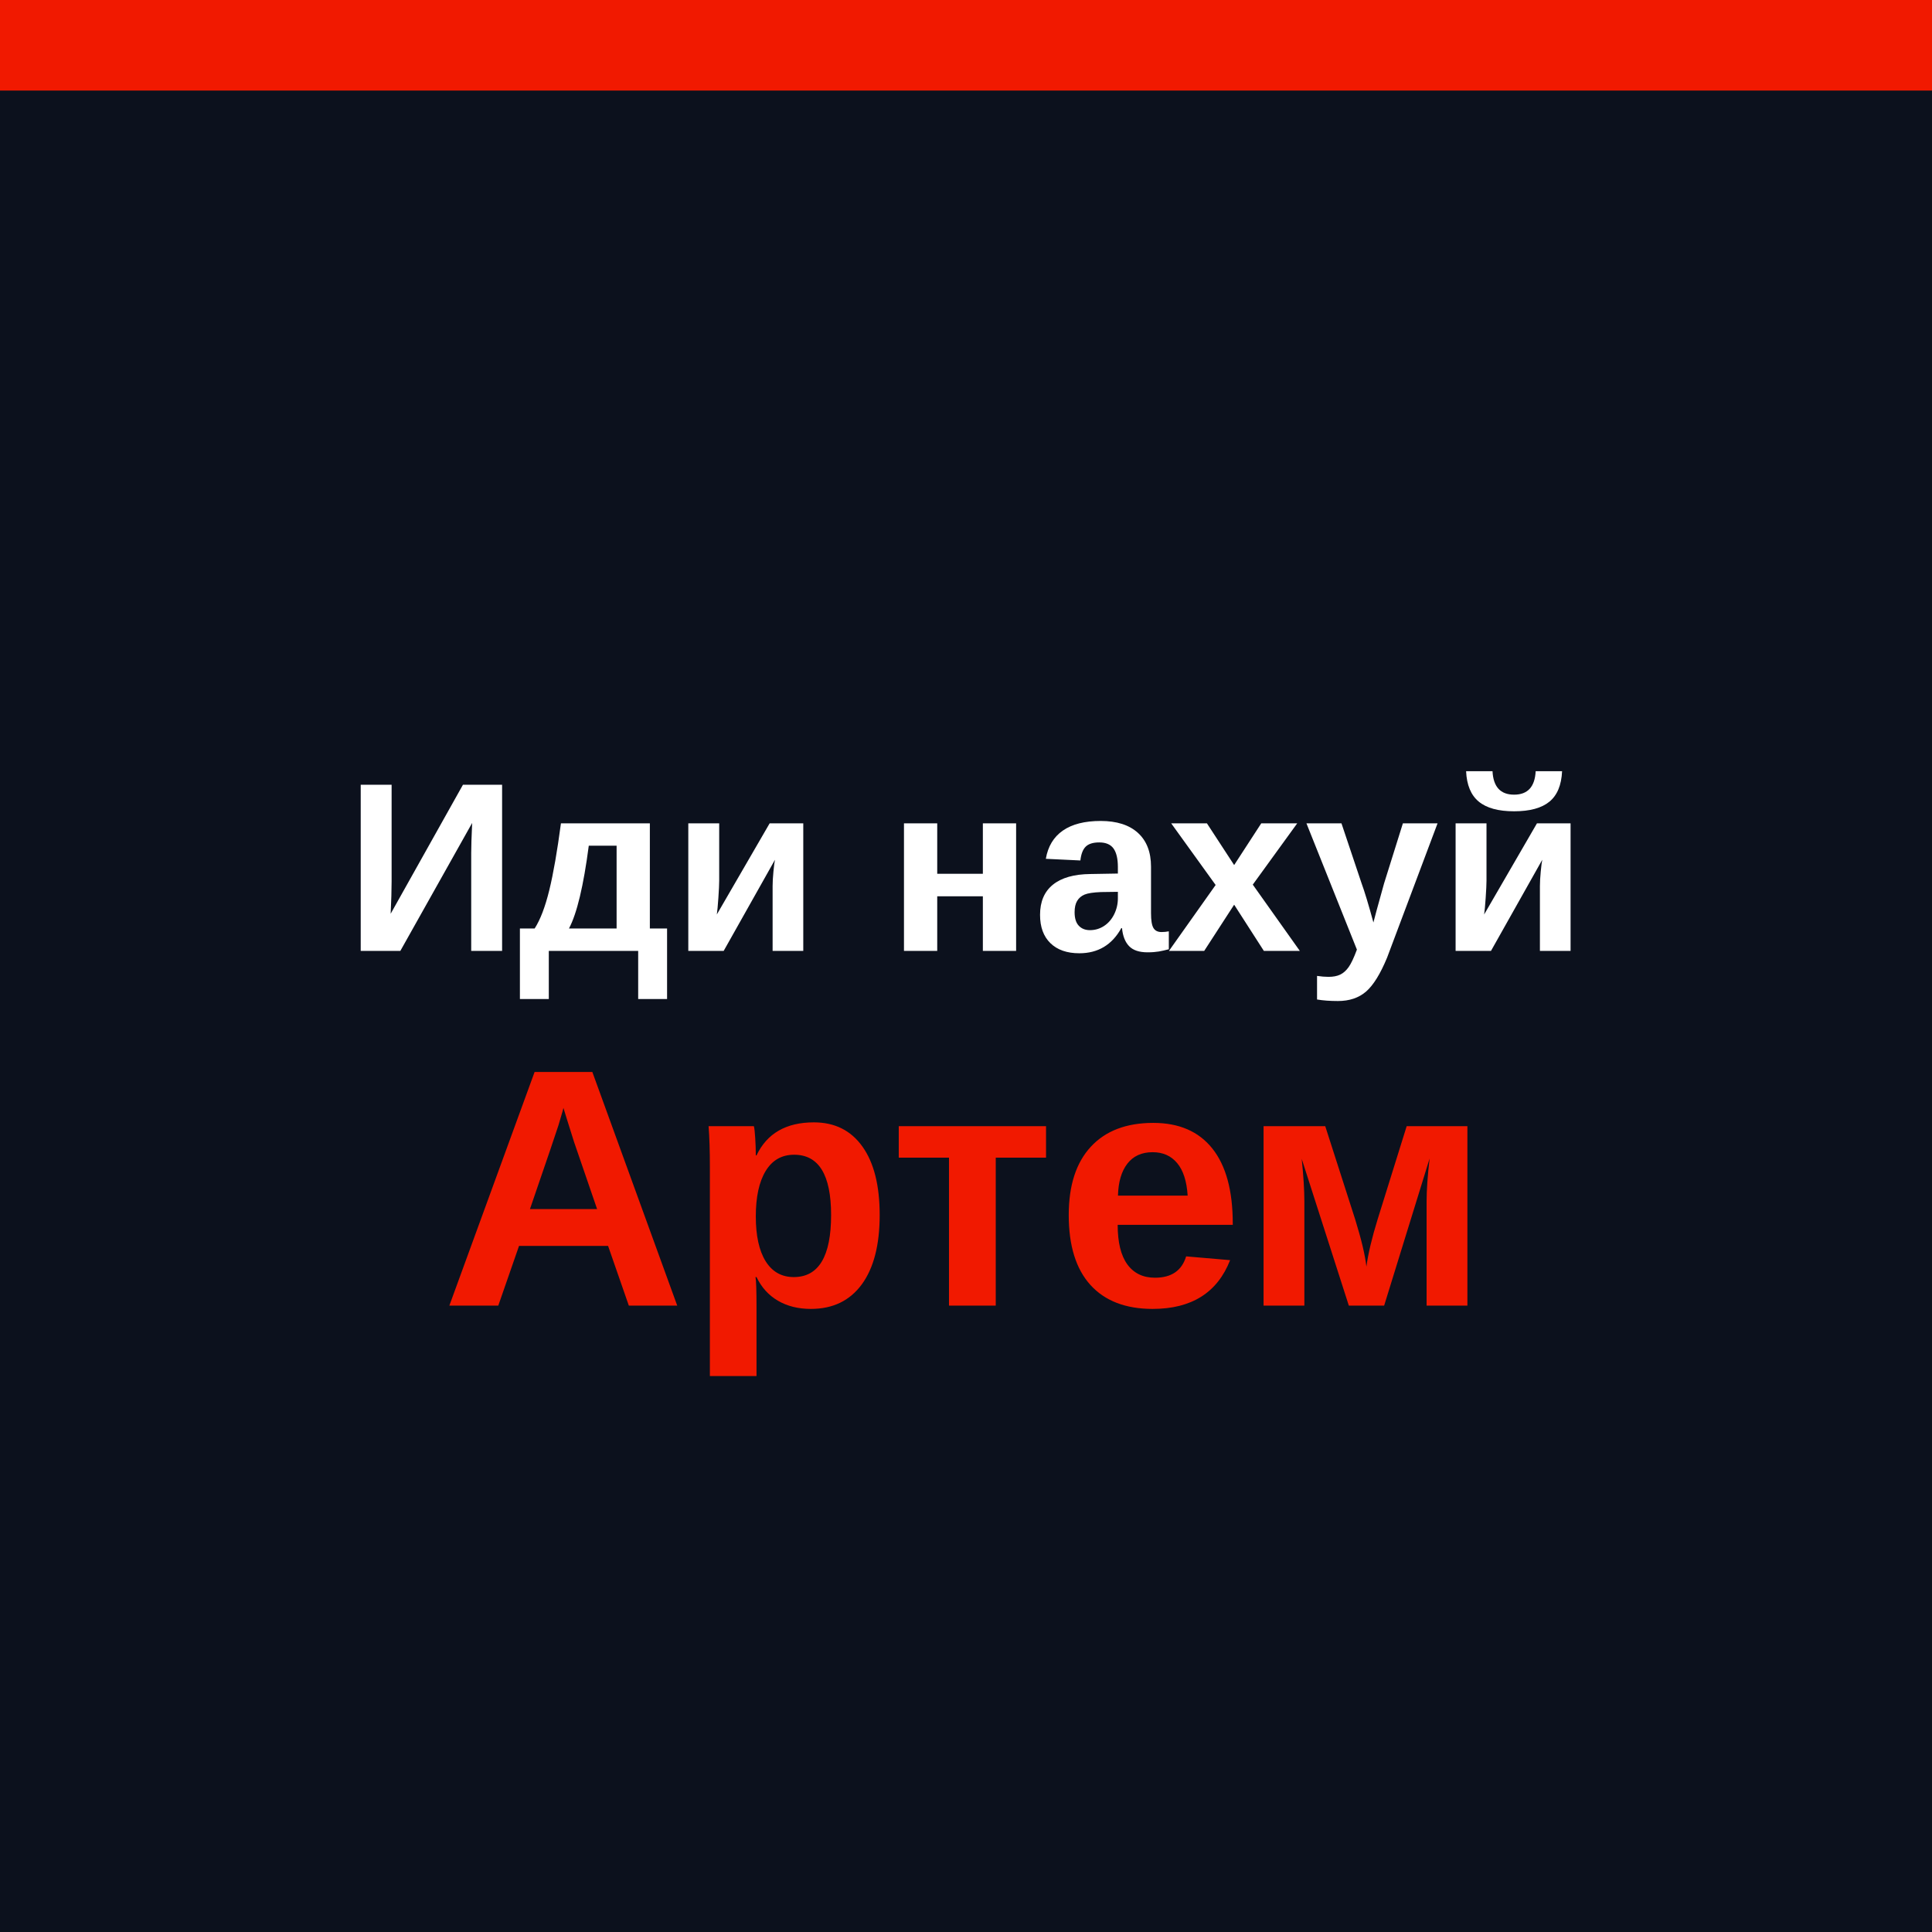
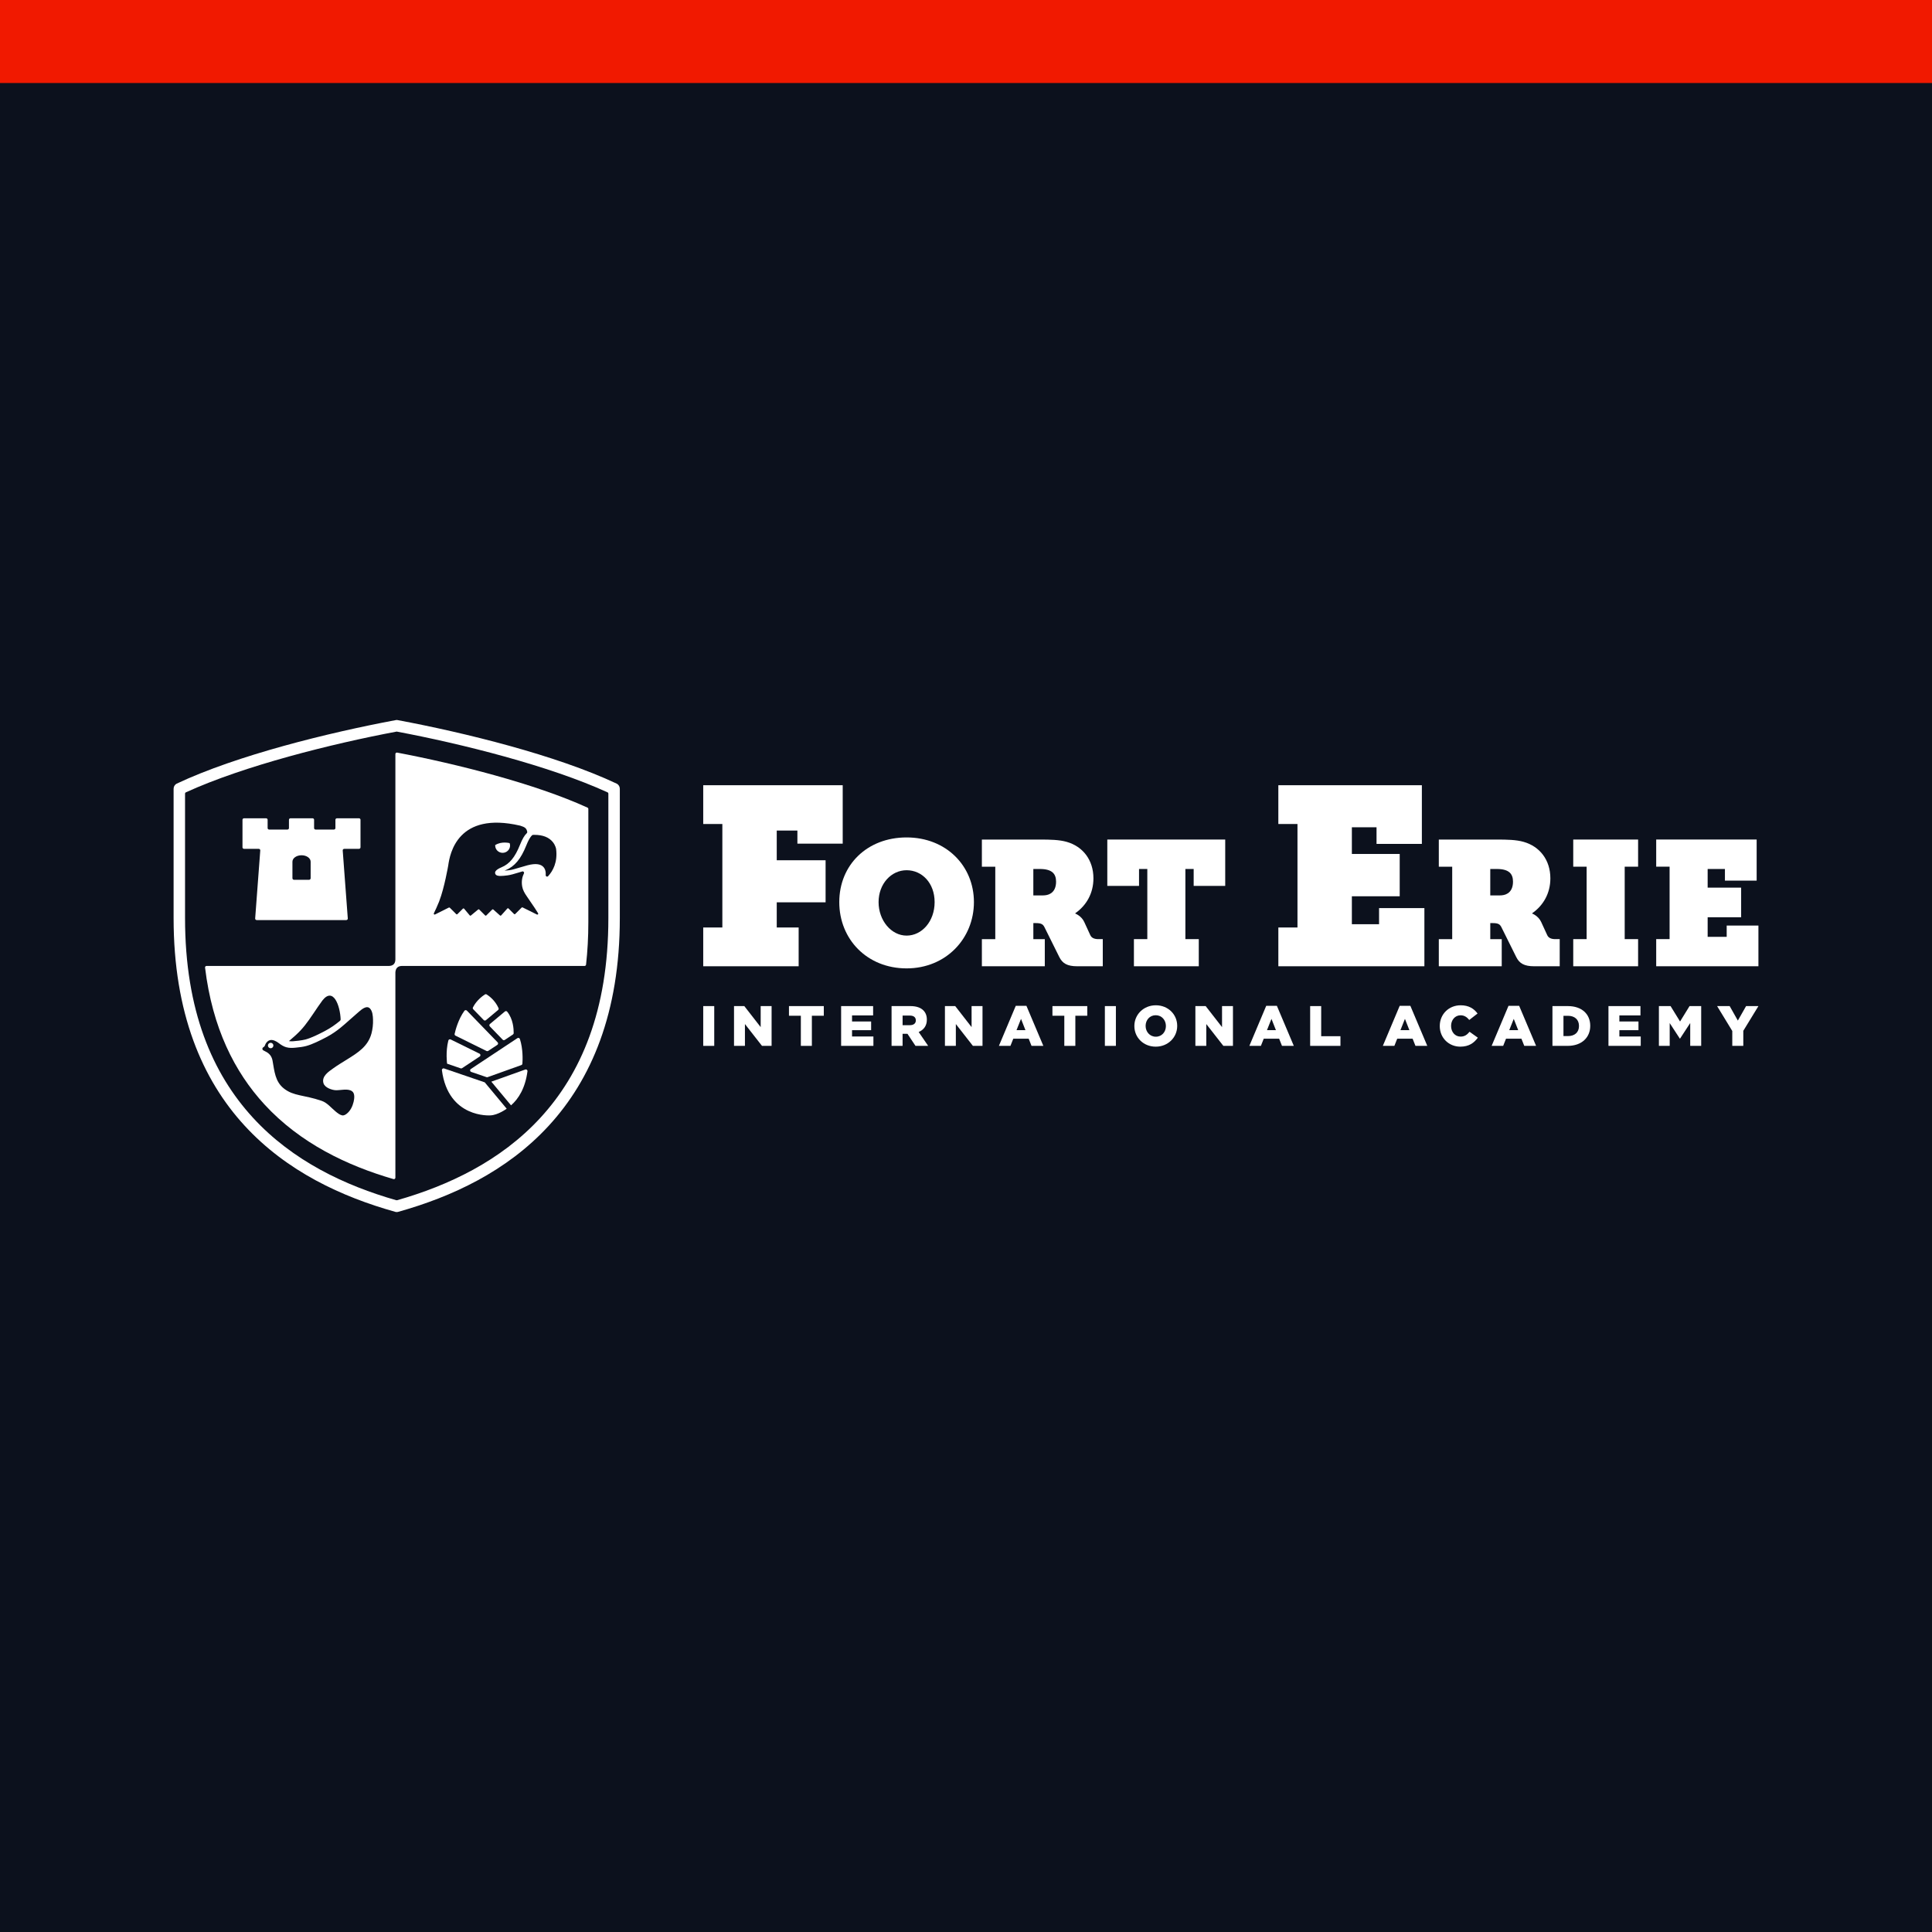
- <svg xmlns="http://www.w3.org/2000/svg" width="512" height="512" viewBox="0 0 512 512">
+ <svg xmlns="http://www.w3.org/2000/svg" viewBox="0 0 512 512" width="512" height="512">
  <rect width="512" height="512" fill="#0c111d" />
-   <rect x="0" y="0" width="512" height="24" fill="#f11900" />
-   <text x="256" y="252" text-anchor="middle" font-family="Arial, Helvetica, sans-serif" font-size="64" font-weight="bold" fill="#ffffff">Иди нахуй</text>
-   <text x="256" y="346" font-size="90" font-weight="bold" font-family="Arial, Helvetica, sans-serif" fill="#f11900" text-anchor="middle">Артем</text>
+   <rect x="0" y="0" width="512" height="22" fill="#f11900" />
+   <g transform="translate(46.00,190.80) scale(2.1)">
+     <g clip-path="url(#clip0_4851_3531)">
+       <path d="M66.839 36.107H68.229V41.127H66.839V36.107Z" fill="white" />
+       <path d="M70.725 36.107H72.024L74.089 38.76V36.107H75.467V41.127H74.255L72.103 38.373V41.127H70.725V36.107Z" fill="white" />
+       <path d="M79.157 37.325H77.659V36.107H82.055V37.325H80.549V41.127H79.159V37.325H79.157Z" fill="white" />
+       <path d="M84.241 36.107H88.279V37.283H85.619V38.049H88.028V39.147H85.619V39.943H88.315V41.125H84.241V36.105V36.107Z" fill="white" />
+       <path d="M90.608 36.107H92.981C93.748 36.107 94.279 36.308 94.616 36.644C94.909 36.939 95.06 37.319 95.06 37.813V37.828C95.06 38.603 94.651 39.112 94.028 39.377L95.225 41.127H93.625L92.615 39.607H91.997V41.127H90.607V36.107H90.608ZM92.924 38.516C93.391 38.516 93.669 38.287 93.669 37.921V37.907C93.669 37.505 93.375 37.304 92.916 37.304H91.999V38.516H92.924Z" fill="white" />
+       <path d="M97.341 36.107H98.64L100.705 38.76V36.107H102.083V41.127H100.871L98.719 38.373V41.127H97.341V36.107Z" fill="white" />
+       <path d="M106.283 36.071H107.624L109.761 41.127H108.269L107.911 40.223H105.967L105.608 41.127H104.152L106.281 36.071H106.283ZM107.501 39.14L106.943 37.72L106.376 39.14H107.501Z" fill="white" />
+       <path d="M112.407 37.325H110.908V36.107H115.304V37.325H113.799V41.127H112.407V37.325Z" fill="white" />
+       <path d="M117.525 36.107H118.916V41.127H117.525V36.107Z" fill="white" />
+       <path d="M121.247 38.631V38.616C121.247 37.175 122.408 36.005 123.957 36.005C125.507 36.005 126.653 37.16 126.653 38.601V38.616C126.653 40.057 125.492 41.227 123.943 41.227C122.393 41.227 121.247 40.072 121.247 38.631ZM125.227 38.631V38.616C125.227 37.884 124.711 37.26 123.943 37.26C123.175 37.26 122.667 37.877 122.667 38.601V38.616C122.667 39.34 123.191 39.971 123.957 39.971C124.724 39.971 125.227 39.353 125.227 38.629V38.631Z" fill="white" />
+       <path d="M128.948 36.107H130.245L132.311 38.76V36.107H133.688V41.127H132.476L130.324 38.373V41.127H128.947V36.107H128.948Z" fill="white" />
+       <path d="M137.889 36.071H139.231L141.368 41.127H139.876L139.517 40.223H137.573L137.215 41.127H135.759L137.888 36.071H137.889ZM139.109 39.14L138.549 37.72L137.983 39.14H139.108H139.109Z" fill="white" />
+       <path d="M143.432 36.107H144.823V39.908H147.253V41.127H143.431V36.107H143.432Z" fill="white" />
+       <path d="M154.733 36.071H156.075L158.212 41.127H156.72L156.361 40.223H154.417L154.059 41.127H152.603L154.732 36.071H154.733ZM155.952 39.14L155.392 37.72L154.825 39.14H155.951H155.952Z" fill="white" />
+       <path d="M159.788 38.631V38.616C159.788 37.153 160.907 36.005 162.427 36.005C163.452 36.005 164.112 36.436 164.556 37.045L163.509 37.856C163.223 37.505 162.892 37.268 162.412 37.268C161.709 37.268 161.215 37.871 161.215 38.601V38.616C161.215 39.369 161.709 39.957 162.412 39.957C162.936 39.957 163.244 39.713 163.545 39.348L164.592 40.093C164.119 40.745 163.48 41.227 162.376 41.227C160.941 41.227 159.787 40.129 159.787 38.631H159.788Z" fill="white" />
+       <path d="M168.464 36.071H169.805L171.943 41.127H170.451L170.092 40.223H168.148L167.789 41.127H166.333L168.463 36.071H168.464ZM169.684 39.14L169.124 37.72L168.557 39.14H169.683H169.684Z" fill="white" />
+       <path d="M174.007 36.107H175.951C177.736 36.107 178.776 37.139 178.776 38.588V38.603C178.776 40.052 177.721 41.127 175.921 41.127H174.007V36.107ZM175.397 37.332V39.892H175.964C176.803 39.892 177.356 39.433 177.356 38.623V38.608C177.356 37.805 176.804 37.332 175.964 37.332H175.397Z" fill="white" />
+       <path d="M181.076 36.107H185.113V37.283H182.453V38.049H184.863V39.147H182.453V39.943H185.149V41.125H181.076V36.105V36.107Z" fill="white" />
+       <path d="M187.444 36.107H188.913L190.111 38.051L191.308 36.107H192.777V41.127H191.393V38.244L190.109 40.209H190.081L188.804 38.252V41.128H187.441V36.108L187.444 36.107Z" fill="white" />
+       <path d="M196.701 39.248L194.787 36.107H196.372L197.404 37.936L198.444 36.107H200L198.092 39.227V41.127H196.701V39.248Z" fill="white" />
+       <path d="M28.157 1.464C36.341 3.001 47.42 5.775 54.76 9.131C54.827 9.161 54.868 9.227 54.868 9.3C54.873 12.311 54.868 22.871 54.868 24.996C54.868 36.723 51.376 44.668 46.295 50.197C41.28 55.657 34.66 58.765 28.209 60.607C28.175 60.616 28.139 60.616 28.105 60.607C21.655 58.765 15.036 55.657 10.02 50.197C4.937 44.664 1.447 36.72 1.447 24.996C1.447 22.871 1.441 12.311 1.447 9.3C1.447 9.227 1.488 9.161 1.555 9.131C8.895 5.775 19.973 3.001 28.157 1.464ZM28.157 0C28.145 0 28.016 0.02 28.005 0.023C19.563 1.605 8.012 4.444 0.408 8.029C0.157 8.151 8.87958e-06 8.404 0.003 8.684C-0.003 11.075 0.003 22.777 0.003 24.996C0.003 37.011 3.632 45.392 8.96 51.191C14.288 56.992 21.265 60.191 27.955 62.065V62.068C28.087 62.108 28.228 62.108 28.361 62.068C35.053 60.189 42.028 56.995 47.356 51.193C52.684 45.392 56.313 37.009 56.313 24.999C56.313 22.779 56.319 11.077 56.313 8.687V8.684C56.316 8.405 56.159 8.151 55.907 8.029C48.303 4.444 36.752 1.605 28.311 0.023L28.159 0H28.157Z" fill="white" />
+       <path d="M40.1 45.644L44.384 44.113C44.529 44.061 44.68 44.18 44.66 44.333C44.38 46.457 43.543 47.795 42.585 48.633" fill="white" />
+       <path d="M42.037 49.057C42.037 49.057 40.935 49.872 39.964 49.899C39.964 49.899 34.663 50.295 33.863 44.197C33.843 44.047 33.992 43.928 34.136 43.977L39.269 45.731" fill="white" />
+       <path d="M39.629 45.075L43.881 43.553C43.959 43.525 44.012 43.457 44.019 43.375C44.052 42.943 44.116 41.54 43.705 40.265C43.663 40.133 43.508 40.076 43.392 40.152L37.516 44.045C37.372 44.14 37.4 44.359 37.564 44.415L39.495 45.075C39.539 45.089 39.588 45.089 39.632 45.075H39.629Z" fill="white" />
+       <path d="M39.496 41.775L35.579 39.84C35.493 39.797 35.447 39.704 35.468 39.611C35.569 39.149 35.923 37.775 36.701 36.7C36.776 36.597 36.928 36.591 37.016 36.681L40.893 40.681C40.984 40.775 40.967 40.927 40.859 40.999L39.703 41.763C39.641 41.803 39.563 41.808 39.496 41.776V41.775Z" fill="white" />
+       <path d="M41.532 40.347L39.909 38.669C39.825 38.583 39.833 38.443 39.925 38.365L41.811 36.788C41.897 36.715 42.031 36.724 42.101 36.812C42.869 37.767 42.92 38.995 42.92 39.517C42.92 39.587 42.885 39.651 42.827 39.689L41.795 40.376C41.711 40.432 41.6 40.42 41.531 40.348L41.532 40.347Z" fill="white" />
+       <path d="M37.781 36.268C37.931 35.969 38.368 35.239 39.285 34.64C39.352 34.596 39.439 34.595 39.507 34.637C39.796 34.816 40.565 35.363 41.008 36.36C41.045 36.444 41.02 36.543 40.949 36.601L39.42 37.883C39.336 37.952 39.213 37.947 39.137 37.868L37.816 36.505C37.755 36.441 37.74 36.347 37.78 36.268H37.781Z" fill="white" />
+       <path d="M34.516 43.376C34.516 43.376 34.307 41.896 34.672 40.455C34.705 40.325 34.847 40.257 34.965 40.316L38.609 42.111C38.753 42.181 38.765 42.381 38.632 42.469L36.409 43.941C36.356 43.977 36.288 43.985 36.227 43.964L34.517 43.375" fill="white" />
+       <path d="M12.251 40.737C12.06 40.737 11.905 40.893 11.905 41.083C11.905 41.272 12.06 41.428 12.251 41.428C12.441 41.428 12.596 41.272 12.596 41.083C12.596 40.893 12.44 40.737 12.251 40.737Z" fill="white" />
+       <path d="M40.585 15.841C40.585 16.352 41.007 16.767 41.524 16.767C42.041 16.767 42.464 16.352 42.464 15.841C42.464 15.731 42.441 15.637 42.405 15.54C42.405 15.54 41.395 15.268 40.587 15.792C40.573 15.801 40.585 15.825 40.585 15.843V15.841Z" fill="white" />
+       <path d="M52.341 11.23C52.341 11.157 52.299 11.092 52.233 11.061C45.608 8.033 35.645 5.527 28.211 4.117C28.096 4.096 27.991 4.184 27.991 4.301V30.235C27.979 30.764 27.699 31.023 27.184 31.041H4.159C4.047 31.041 3.959 31.14 3.973 31.252C4.901 38.886 7.703 44.417 11.456 48.504C15.979 53.428 21.932 56.253 27.752 57.939C27.872 57.973 27.991 57.883 27.991 57.759V31.848C28.027 31.345 28.276 31.056 28.797 31.041H51.865C51.96 31.041 52.041 30.971 52.052 30.876C52.241 29.196 52.341 27.417 52.341 25.529C52.341 23.641 52.347 13.988 52.341 11.229V11.23ZM15.369 39.816C16.331 38.948 16.857 38.204 17.659 37.019C17.98 36.541 18.456 35.832 18.78 35.4C20.157 33.641 21.02 36.062 21.083 37.786C21.085 37.855 21.055 37.919 21.003 37.962C20.405 38.459 19.841 38.857 19.08 39.259C18.336 39.649 17.389 40.124 16.652 40.32C16.18 40.447 17.389 40.124 16.652 40.32C16.179 40.447 15.292 40.532 15.075 40.544C14.901 40.552 14.728 40.551 14.556 40.527C14.841 40.289 15.12 40.044 15.372 39.816H15.369ZM24.971 39.569C24.535 41.187 23.275 41.975 21.941 42.808C21.38 43.159 20.631 43.605 20.089 44.004C19.629 44.343 18.633 44.952 18.921 45.856C19.096 46.404 19.984 46.712 20.492 46.724C21.095 46.739 21.972 46.478 22.509 46.841C22.913 47.112 22.812 47.793 22.719 48.192C22.589 48.745 22.312 49.328 21.856 49.685C21.691 49.815 21.483 49.94 21.265 49.895C20.967 49.832 20.699 49.612 20.468 49.424C19.892 48.956 19.393 48.303 18.673 48.059C16.408 47.289 15.179 47.483 13.943 46.524C12.808 45.645 12.729 44.32 12.489 42.995C12.408 42.545 12.185 42.18 11.764 41.925C11.631 41.845 11.479 41.768 11.327 41.693C11.176 41.62 11.163 41.411 11.301 41.317C11.337 41.293 11.373 41.269 11.409 41.245C11.521 41.169 11.571 40.931 11.645 40.816C11.763 40.636 11.924 40.476 12.135 40.412C12.516 40.296 12.979 40.55 13.269 40.775C13.621 41.047 13.915 41.213 14.228 41.301C14.625 41.413 15.037 41.391 15.443 41.349C15.875 41.306 16.316 41.257 16.736 41.144C17.504 40.938 18.473 40.455 19.231 40.056C19.96 39.672 20.509 39.292 21.072 38.836C21.419 38.555 21.771 38.245 22.172 37.886C22.563 37.54 22.952 37.189 23.352 36.849C23.688 36.564 24.352 35.952 24.785 36.41C25.112 36.756 25.153 37.352 25.168 37.798C25.188 38.392 25.124 38.997 24.971 39.571V39.569ZM45.86 24.555L44.048 23.656C44.007 23.634 43.956 23.644 43.923 23.676L43.116 24.483C43.073 24.525 43.005 24.525 42.963 24.483L42.272 23.792C42.228 23.748 42.156 23.749 42.115 23.796L41.343 24.659C41.303 24.703 41.235 24.706 41.189 24.668L40.353 23.924C40.311 23.885 40.245 23.888 40.204 23.928L39.468 24.664C39.425 24.706 39.357 24.706 39.315 24.664L38.577 23.927C38.537 23.887 38.475 23.884 38.431 23.92L37.524 24.672C37.477 24.71 37.409 24.704 37.372 24.659L36.669 23.82C36.628 23.77 36.555 23.768 36.509 23.813L35.821 24.501C35.779 24.544 35.711 24.544 35.668 24.501L34.861 23.695C34.828 23.661 34.777 23.653 34.736 23.674L32.991 24.547C32.899 24.593 32.8 24.496 32.844 24.402L33.161 23.729L33.503 22.928C33.515 22.89 33.527 22.855 33.541 22.819C34.171 21.196 34.66 18.364 34.66 18.364C34.867 16.852 35.861 11.507 43.735 13.336C43.74 13.336 43.745 13.338 43.751 13.34C44.339 13.523 44.539 13.657 44.632 14.127C44.643 14.18 44.613 14.252 44.572 14.288C44.291 14.541 44.005 15.028 43.719 15.746C43.092 17.321 42.395 18.171 41.387 18.589C40.5 18.959 40.56 19.259 40.58 19.357C40.645 19.684 41.077 19.684 41.261 19.684C41.483 19.684 41.784 19.659 42.155 19.609C42.531 19.56 42.981 19.422 43.504 19.265C43.667 19.216 43.833 19.165 44.004 19.116C44.152 19.073 44.279 19.225 44.211 19.364C44.004 19.792 43.871 20.349 43.995 21.026C44.069 21.44 44.293 21.857 44.563 22.233C44.584 22.262 44.603 22.292 44.621 22.321L45.599 23.759L46.005 24.402C46.055 24.496 45.956 24.599 45.861 24.55L45.86 24.555ZM47.265 19.71C47.153 19.833 46.951 19.744 46.961 19.577C46.988 19.197 46.92 18.893 46.759 18.66C46.419 18.169 45.721 18.058 44.651 18.341C44.295 18.434 43.965 18.535 43.645 18.632C43.145 18.782 42.713 18.915 42.381 18.957C42.141 18.989 41.935 19.009 41.765 19.02C41.805 19.001 41.847 18.983 41.891 18.964C43.044 18.484 43.829 17.545 44.515 15.824C44.953 14.723 45.257 14.53 45.321 14.501H45.356C45.419 14.497 45.479 14.497 45.539 14.497C46.591 14.497 47.372 14.804 47.859 15.408C48.209 15.841 48.273 16.28 48.273 16.285C48.484 17.953 47.867 19.056 47.265 19.712V19.71Z" fill="white" />
+       <path d="M23.392 12.405H20.627C20.515 12.405 20.424 12.488 20.424 12.591V13.647C20.424 13.749 20.333 13.832 20.221 13.832H17.935C17.823 13.832 17.732 13.749 17.732 13.647V12.591C17.732 12.488 17.641 12.405 17.529 12.405H14.763C14.651 12.405 14.56 12.488 14.56 12.591V13.647C14.56 13.749 14.469 13.832 14.357 13.832H12.071C11.959 13.832 11.868 13.749 11.868 13.647V12.591C11.868 12.488 11.777 12.405 11.665 12.405H8.899C8.787 12.405 8.696 12.488 8.696 12.591V16.077C8.696 16.18 8.787 16.263 8.899 16.263H10.739C10.856 16.263 10.948 16.353 10.94 16.461L10.296 25.053C10.288 25.161 10.38 25.252 10.497 25.252H21.784C21.903 25.252 21.995 25.159 21.985 25.051L21.344 16.464C21.335 16.356 21.428 16.263 21.545 16.263H23.387C23.499 16.263 23.589 16.18 23.589 16.077V12.591C23.589 12.488 23.499 12.405 23.387 12.405H23.392ZM17.095 20.171H15.201C15.089 20.171 14.999 20.08 14.999 19.968V17.885C14.999 17.439 15.513 17.073 16.148 17.073C16.783 17.073 17.297 17.435 17.297 17.885V19.968C17.297 20.08 17.207 20.171 17.095 20.171Z" fill="white" />
+       <path d="M66.839 26.188H69.253V13.128H66.839V8.235H84.441V15.607H78.723V13.955H76.117V17.704H82.281V23.011H76.117V26.188H78.881V31.081H66.839V26.188Z" fill="white" />
+       <path d="M92.504 14.823C97.487 14.823 101 18.404 101 22.985C101 27.567 97.485 31.348 92.504 31.348C87.523 31.348 84.008 27.679 84.008 22.985C84.008 18.292 87.523 14.823 92.504 14.823ZM92.504 27.212C94.439 27.212 96.04 25.411 96.04 22.987C96.04 20.563 94.439 18.961 92.504 18.961C90.569 18.961 88.968 20.673 88.968 22.987C88.968 25.3 90.569 27.212 92.504 27.212Z" fill="white" />
+       <path d="M113.791 24.387V24.431C113.791 24.431 114.569 24.72 114.925 25.499L115.681 27.144C115.837 27.5 116.193 27.656 116.683 27.656H117.261V31.081H114.036C112.791 31.081 112.168 30.725 111.768 29.903L109.944 26.233C109.744 25.811 109.565 25.633 108.809 25.633H108.499V27.657H109.944V31.083H102.004V27.657H103.695V18.516H102.004V15.091H109.365C110.611 15.091 111.768 15.113 112.701 15.38C114.748 15.959 116.081 17.671 116.081 19.984C116.081 21.875 115.192 23.409 113.791 24.388V24.387ZM109.676 22.14C110.055 22.14 110.409 22.073 110.677 21.896C111.123 21.629 111.367 21.117 111.367 20.405C111.367 19.427 110.877 18.804 109.32 18.804H108.497V22.14H109.676Z" fill="white" />
+       <path d="M121.191 27.656H122.881V18.804H121.836V20.939H117.832V15.089H132.712V20.939H128.731V18.804H127.685V27.656H129.376V31.081H121.191V27.656Z" fill="white" />
+       <path d="M139.416 26.188H141.831V13.128H139.416V8.235H157.528V15.639H151.808V13.541H148.695V16.909H154.732V22.248H148.695V25.775H152.127V23.741H157.847V31.081H139.417V26.188H139.416Z" fill="white" />
+       <path d="M171.453 24.387V24.431C171.453 24.431 172.232 24.72 172.588 25.499L173.344 27.144C173.5 27.5 173.856 27.656 174.345 27.656H174.924V31.081H171.699C170.453 31.081 169.831 30.725 169.431 29.903L167.607 26.233C167.407 25.811 167.228 25.633 166.472 25.633H166.161V27.657H167.607V31.083H159.667V27.657H161.357V18.516H159.667V15.091H167.028C168.273 15.091 169.431 15.113 170.364 15.38C172.411 15.959 173.744 17.671 173.744 19.984C173.744 21.875 172.855 23.409 171.453 24.388V24.387ZM167.339 22.14C167.717 22.14 168.072 22.073 168.34 21.896C168.785 21.629 169.029 21.117 169.029 20.405C169.029 19.427 168.54 18.804 166.983 18.804H166.16V22.14H167.339Z" fill="white" />
+       <path d="M176.631 27.656H178.321V18.515H176.631V15.089H184.816V18.515H183.125V27.656H184.816V31.081H176.631V27.656Z" fill="white" />
+       <path d="M187.1 27.656H188.791V18.515H187.1V15.089H199.777V20.272H195.773V18.804H193.593V21.161H197.819V24.897H193.593V27.367H195.996V25.943H200V31.08H187.1V27.655V27.656Z" fill="white" />
+     </g>
+     <defs>
+       <clipPath id="clip0_4851_3531">
+         <rect width="200" height="62.097" fill="white" />
+       </clipPath>
+     </defs>
+   </g>
</svg>
